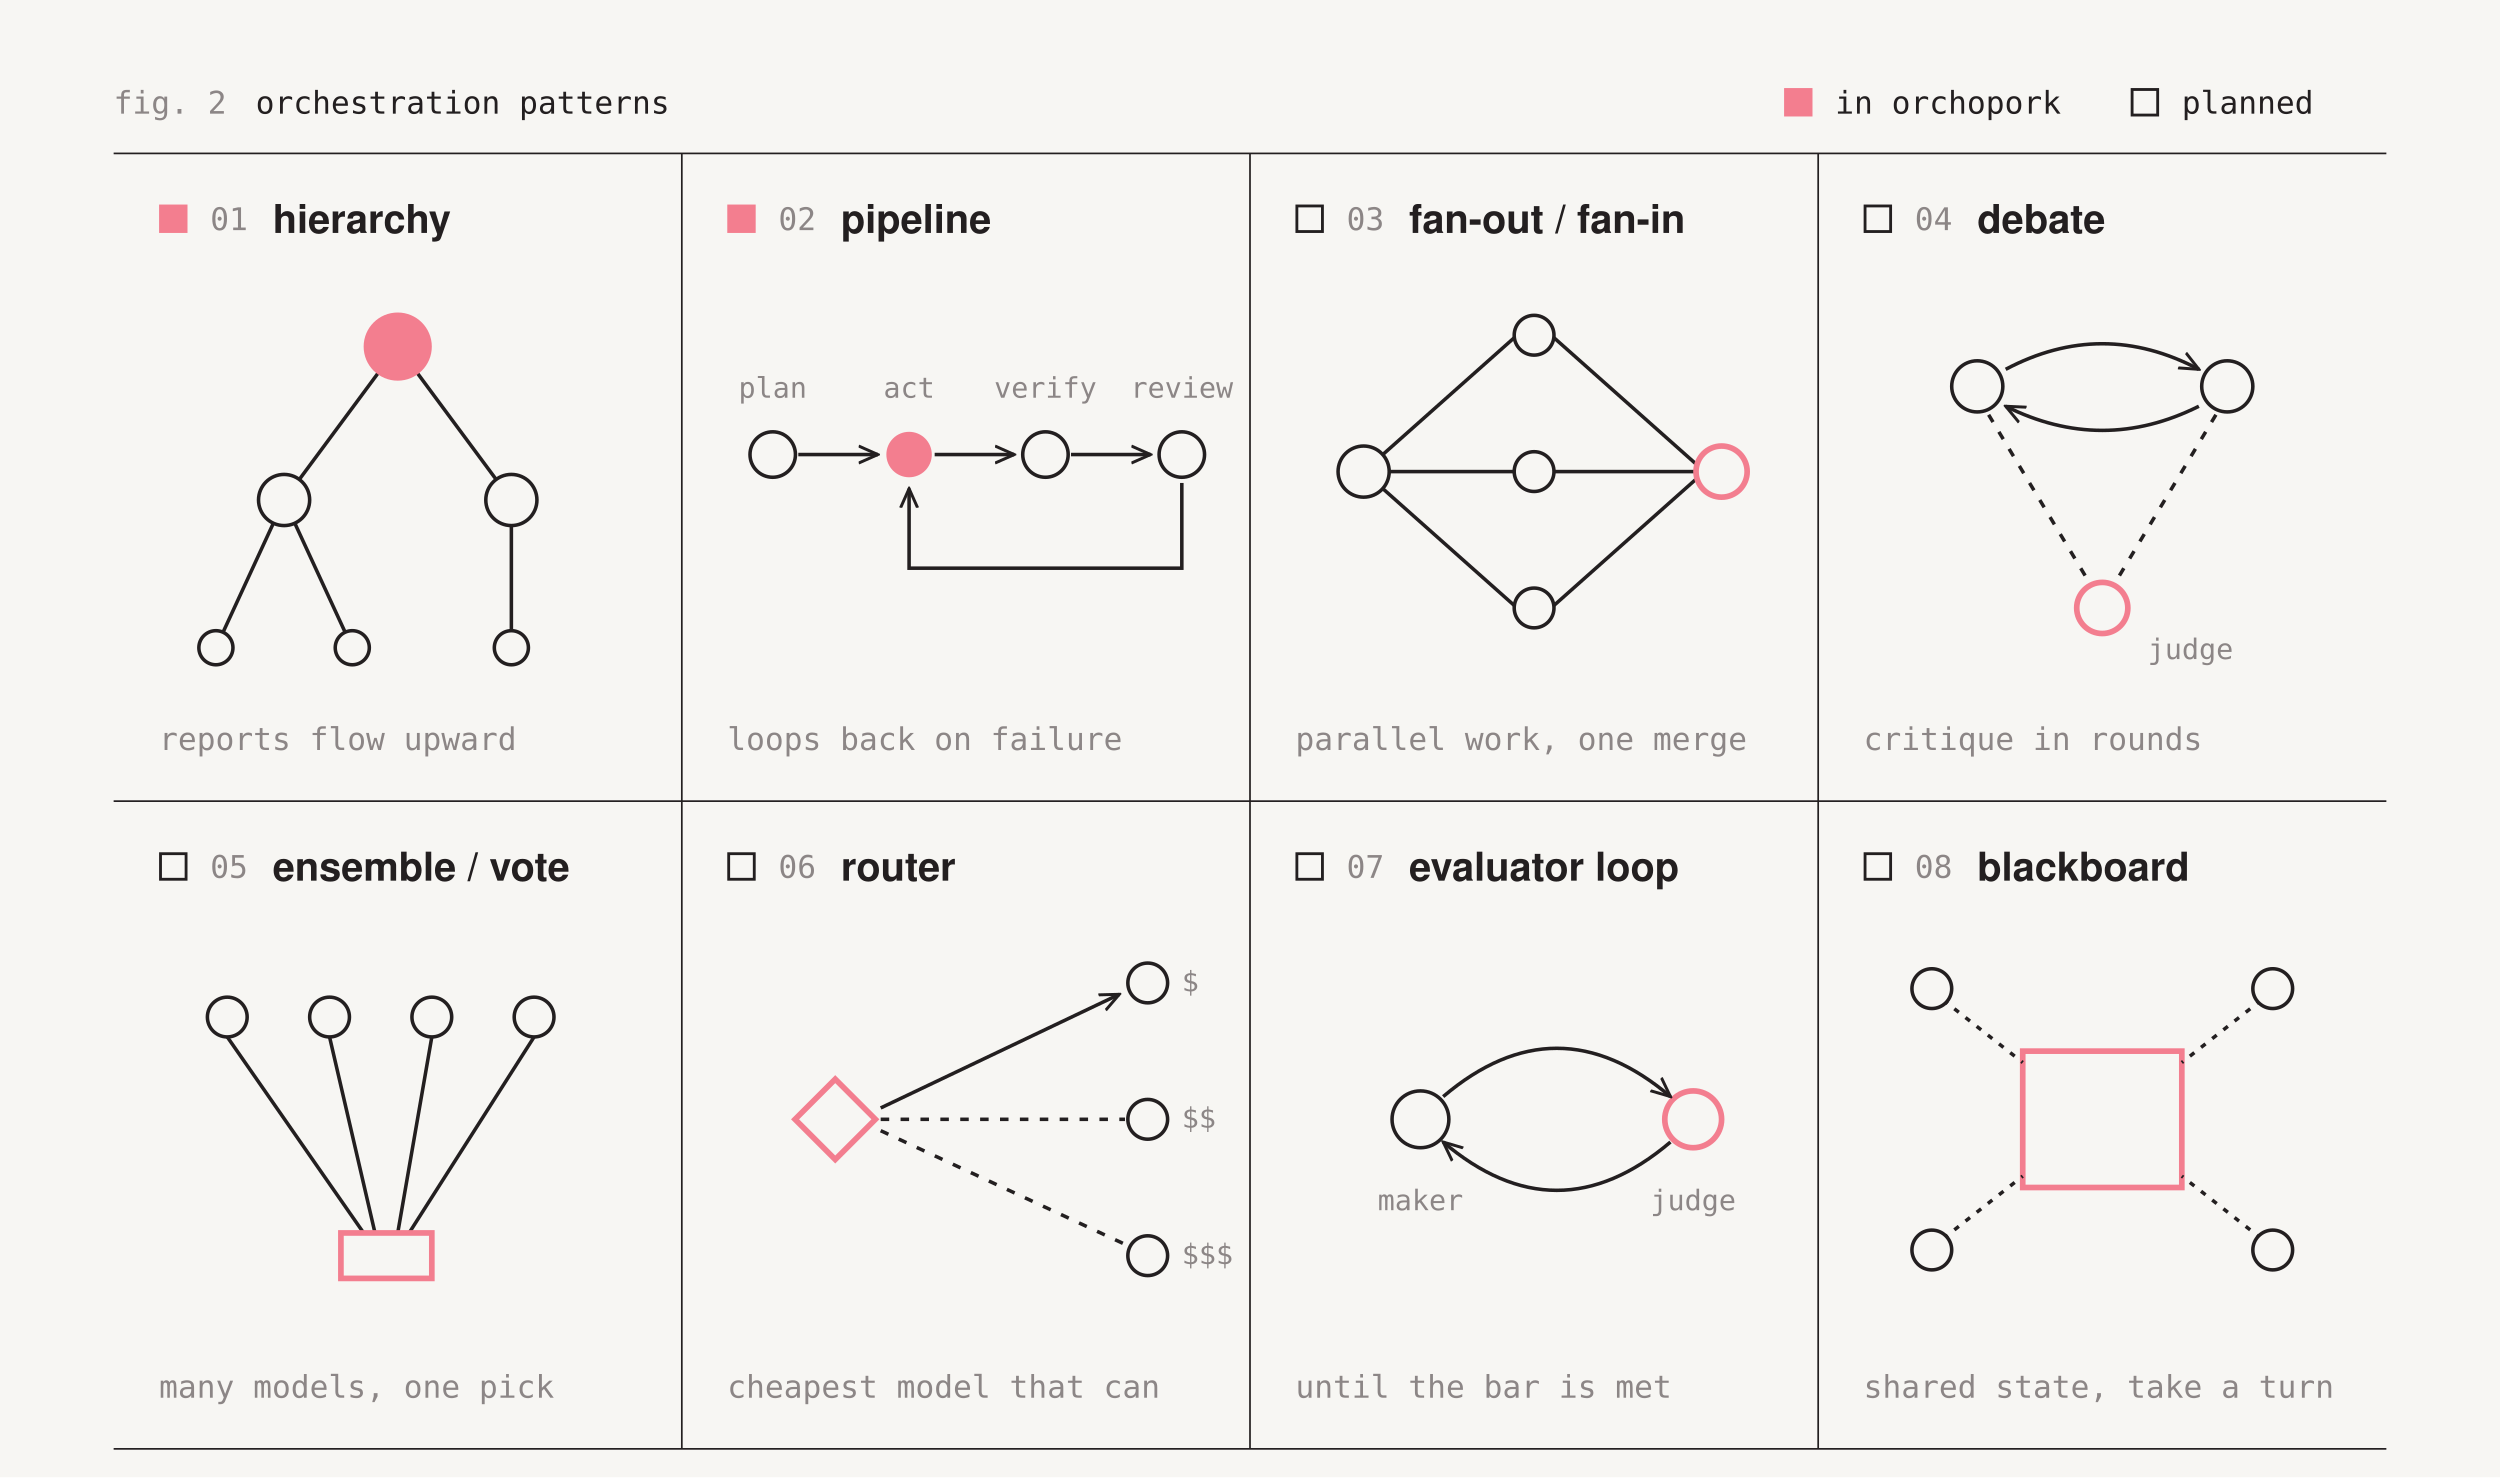
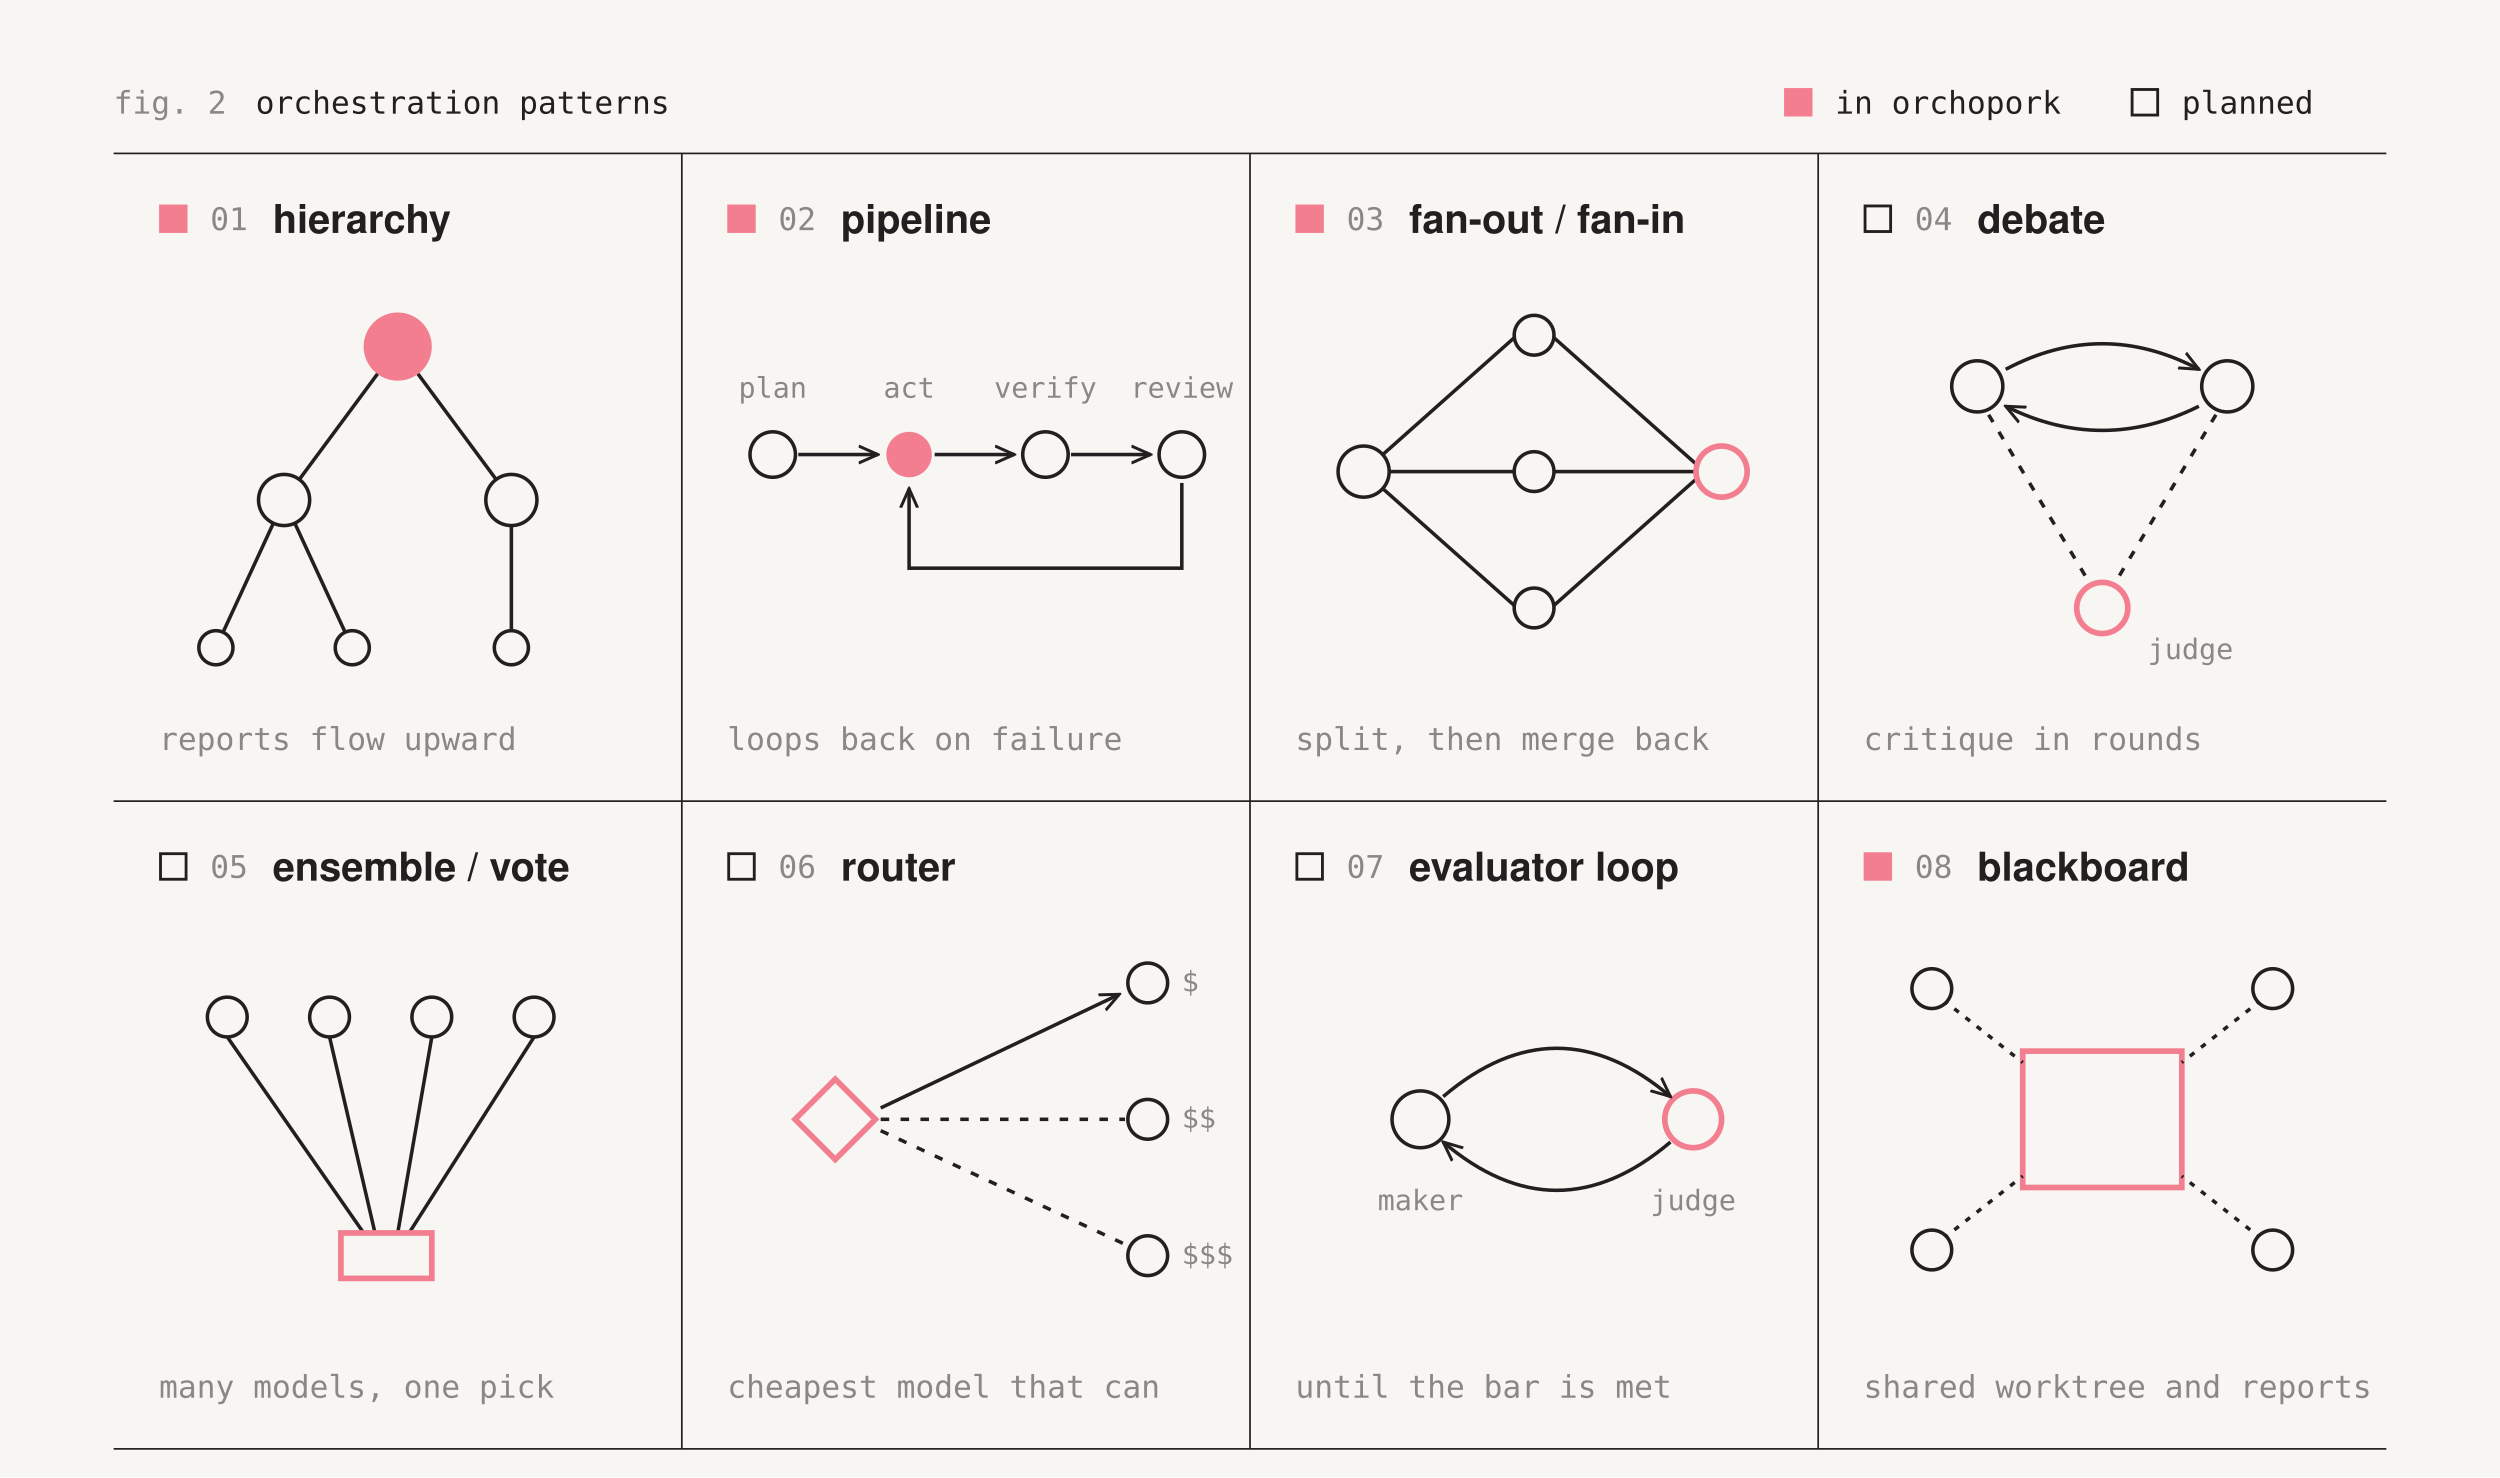
<svg xmlns="http://www.w3.org/2000/svg" viewBox="0 0 880 520" width="880" height="520">
  <defs>
    <marker id="h" viewBox="0 0 10 10" refX="9" refY="5" markerWidth="6" markerHeight="6" orient="auto">
      <path d="M0 1L9 5L0 9" fill="none" stroke="#231f20" stroke-width="1.4" />
    </marker>
    <style>
      .mono{font-family:ui-monospace,SFMono-Regular,Menlo,Consolas,monospace}
      .sans{font-family:ui-sans-serif,-apple-system,'Segoe UI',Helvetica,Arial,sans-serif}
      .ink{fill:#231f20}
      .mute{fill:#8c8686}
      .rule{stroke:#231f20;stroke-width:0.6}
      .e{stroke:#231f20;stroke-width:1.25;fill:none}
      .ea{stroke:#231f20;stroke-width:1.25;fill:none;marker-end:url(#h)}
      .d{stroke:#231f20;stroke-width:1.25;fill:none;stroke-dasharray:3 4}
      .n{fill:#f7f6f3;stroke:#231f20;stroke-width:1.25}
      .p{fill:#f37e8f}
      .name{font-size:14px;font-weight:600}
      .num{font-size:11px}
      .cap{font-size:11px}
    </style>
  </defs>
  <rect width="880" height="520" fill="#f7f6f3" />
  <text class="mono mute" x="40" y="40" font-size="11">fig. 2</text>
  <text class="mono ink" x="90" y="40" font-size="11">orchestration patterns</text>
  <rect x="628" y="31" width="10" height="10" class="p" />
  <text class="mono ink" x="646" y="40" font-size="11">in orchopork</text>
  <rect x="750.5" y="31.5" width="9" height="9" fill="none" stroke="#231f20" />
  <text class="mono ink" x="768" y="40" font-size="11">planned</text>
  <line class="rule" x1="40" y1="54" x2="840" y2="54" />
  <line class="rule" x1="40" y1="282" x2="840" y2="282" />
  <line class="rule" x1="40" y1="510" x2="840" y2="510" />
  <line class="rule" x1="240" y1="54" x2="240" y2="510" />
  <line class="rule" x1="440" y1="54" x2="440" y2="510" />
  <line class="rule" x1="640" y1="54" x2="640" y2="510" />
  <rect x="56" y="72" width="10" height="10" class="p" />
  <text class="mono mute num" x="74" y="81">01</text>
  <text class="sans ink name" x="96" y="82">hierarchy</text>
  <g class="e">
    <line x1="140" y1="122" x2="100" y2="176" />
    <line x1="140" y1="122" x2="180" y2="176" />
    <line x1="100" y1="176" x2="76" y2="228" />
    <line x1="100" y1="176" x2="124" y2="228" />
    <line x1="180" y1="176" x2="180" y2="228" />
  </g>
  <circle class="p" cx="140" cy="122" r="12" />
  <circle class="n" cx="100" cy="176" r="9" />
  <circle class="n" cx="180" cy="176" r="9" />
  <circle class="n" cx="76" cy="228" r="6" />
  <circle class="n" cx="124" cy="228" r="6" />
  <circle class="n" cx="180" cy="228" r="6" />
  <text class="mono mute cap" x="56" y="264">reports flow upward</text>
  <rect x="256" y="72" width="10" height="10" class="p" />
  <text class="mono mute num" x="274" y="81">02</text>
  <text class="sans ink name" x="296" y="82">pipeline</text>
  <circle class="n" cx="272" cy="160" r="8" />
  <circle class="p" cx="320" cy="160" r="8" />
  <circle class="n" cx="368" cy="160" r="8" />
  <circle class="n" cx="416" cy="160" r="8" />
  <line class="ea" x1="281" y1="160" x2="309" y2="160" />
  <line class="ea" x1="329" y1="160" x2="357" y2="160" />
  <line class="ea" x1="377" y1="160" x2="405" y2="160" />
  <path class="ea" d="M416 170 V 200 H 320 V 172" />
  <g class="mono mute" font-size="10" text-anchor="middle">
    <text x="272" y="140">plan</text>
    <text x="320" y="140">act</text>
    <text x="368" y="140">verify</text>
    <text x="416" y="140">review</text>
  </g>
  <text class="mono mute cap" x="256" y="264">loops back on failure</text>
-   <rect x="456.5" y="72.5" width="9" height="9" fill="none" stroke="#231f20" />
+   <rect x="456" y="72" width="10" height="10" class="p" />
  <text class="mono mute num" x="474" y="81">03</text>
  <text class="sans ink name" x="496" y="82">fan-out / fan-in</text>
  <g class="e">
    <line x1="480" y1="166" x2="534" y2="118" />
    <line x1="480" y1="166" x2="534" y2="166" />
    <line x1="480" y1="166" x2="534" y2="214" />
    <line x1="546" y1="118" x2="600" y2="166" />
    <line x1="546" y1="166" x2="600" y2="166" />
    <line x1="546" y1="214" x2="600" y2="166" />
  </g>
  <circle class="n" cx="480" cy="166" r="9" />
  <circle class="n" cx="540" cy="118" r="7" />
  <circle class="n" cx="540" cy="166" r="7" />
  <circle class="n" cx="540" cy="214" r="7" />
  <circle class="n" cx="606" cy="166" r="9" style="stroke:#f37e8f;stroke-width:2" />
-   <text class="mono mute cap" x="456" y="264">parallel work, one merge</text>
+   <text class="mono mute cap" x="456" y="264">split, then merge back</text>
  <rect x="656.5" y="72.5" width="9" height="9" fill="none" stroke="#231f20" />
  <text class="mono mute num" x="674" y="81">04</text>
  <text class="sans ink name" x="696" y="82">debate</text>
  <circle class="n" cx="696" cy="136" r="9" />
  <circle class="n" cx="784" cy="136" r="9" />
  <path class="ea" d="M706 130 Q 740 112 774 130" />
  <path class="ea" d="M774 143 Q 740 160 706 143" />
  <line class="d" x1="700" y1="146" x2="736" y2="206" />
  <line class="d" x1="780" y1="146" x2="744" y2="206" />
  <circle class="n" cx="740" cy="214" r="9" style="stroke:#f37e8f;stroke-width:2" />
  <text class="mono mute" x="756" y="232" font-size="10">judge</text>
  <text class="mono mute cap" x="656" y="264">critique in rounds</text>
  <rect x="56.5" y="300.5" width="9" height="9" fill="none" stroke="#231f20" />
  <text class="mono mute num" x="74" y="309">05</text>
  <text class="sans ink name" x="96" y="310">ensemble / vote</text>
  <circle class="n" cx="80" cy="358" r="7" />
  <circle class="n" cx="116" cy="358" r="7" />
  <circle class="n" cx="152" cy="358" r="7" />
  <circle class="n" cx="188" cy="358" r="7" />
  <g class="e">
    <line x1="80" y1="365" x2="128" y2="434" />
    <line x1="116" y1="365" x2="132" y2="434" />
    <line x1="152" y1="365" x2="140" y2="434" />
    <line x1="188" y1="365" x2="144" y2="434" />
  </g>
  <rect x="120" y="434" width="32" height="16" fill="none" stroke="#f37e8f" stroke-width="2" />
  <text class="mono mute cap" x="56" y="492">many models, one pick</text>
  <rect x="256.5" y="300.5" width="9" height="9" fill="none" stroke="#231f20" />
  <text class="mono mute num" x="274" y="309">06</text>
  <text class="sans ink name" x="296" y="310">router</text>
  <rect x="284" y="384" width="20" height="20" transform="rotate(45 294 394)" fill="none" stroke="#f37e8f" stroke-width="2" />
  <circle class="n" cx="404" cy="346" r="7" />
  <circle class="n" cx="404" cy="394" r="7" />
  <circle class="n" cx="404" cy="442" r="7" />
  <line class="ea" x1="310" y1="390" x2="394" y2="350" />
  <line class="d" x1="310" y1="394" x2="396" y2="394" />
  <line class="d" x1="310" y1="398" x2="396" y2="438" />
  <g class="mono mute" font-size="10">
    <text x="416" y="349">$</text>
    <text x="416" y="397">$$</text>
    <text x="416" y="445">$$$</text>
  </g>
  <text class="mono mute cap" x="256" y="492">cheapest model that can</text>
  <rect x="456.5" y="300.5" width="9" height="9" fill="none" stroke="#231f20" />
  <text class="mono mute num" x="474" y="309">07</text>
  <text class="sans ink name" x="496" y="310">evaluator loop</text>
  <circle class="n" cx="500" cy="394" r="10" />
  <circle class="n" cx="596" cy="394" r="10" style="stroke:#f37e8f;stroke-width:2" />
  <path class="ea" d="M508 386 Q 548 352 588 386" />
  <path class="ea" d="M588 402 Q 548 436 508 402" />
  <g class="mono mute" font-size="10" text-anchor="middle">
    <text x="500" y="426">maker</text>
    <text x="596" y="426">judge</text>
  </g>
  <text class="mono mute cap" x="456" y="492">until the bar is met</text>
-   <rect x="656.5" y="300.5" width="9" height="9" fill="none" stroke="#231f20" />
+   <rect x="656" y="300" width="10" height="10" class="p" />
  <text class="mono mute num" x="674" y="309">08</text>
  <text class="sans ink name" x="696" y="310">blackboard</text>
  <rect x="712" y="370" width="56" height="48" fill="none" stroke="#f37e8f" stroke-width="2" />
  <g class="e" stroke-dasharray="2 3">
    <line x1="684" y1="352" x2="712" y2="374" />
    <line x1="796" y1="352" x2="768" y2="374" />
    <line x1="684" y1="436" x2="712" y2="414" />
    <line x1="796" y1="436" x2="768" y2="414" />
  </g>
  <circle class="n" cx="680" cy="348" r="7" />
  <circle class="n" cx="800" cy="348" r="7" />
  <circle class="n" cx="680" cy="440" r="7" />
  <circle class="n" cx="800" cy="440" r="7" />
-   <text class="mono mute cap" x="656" y="492">shared state, take a turn</text>
+   <text class="mono mute cap" x="656" y="492">shared worktree and reports</text>
</svg>
